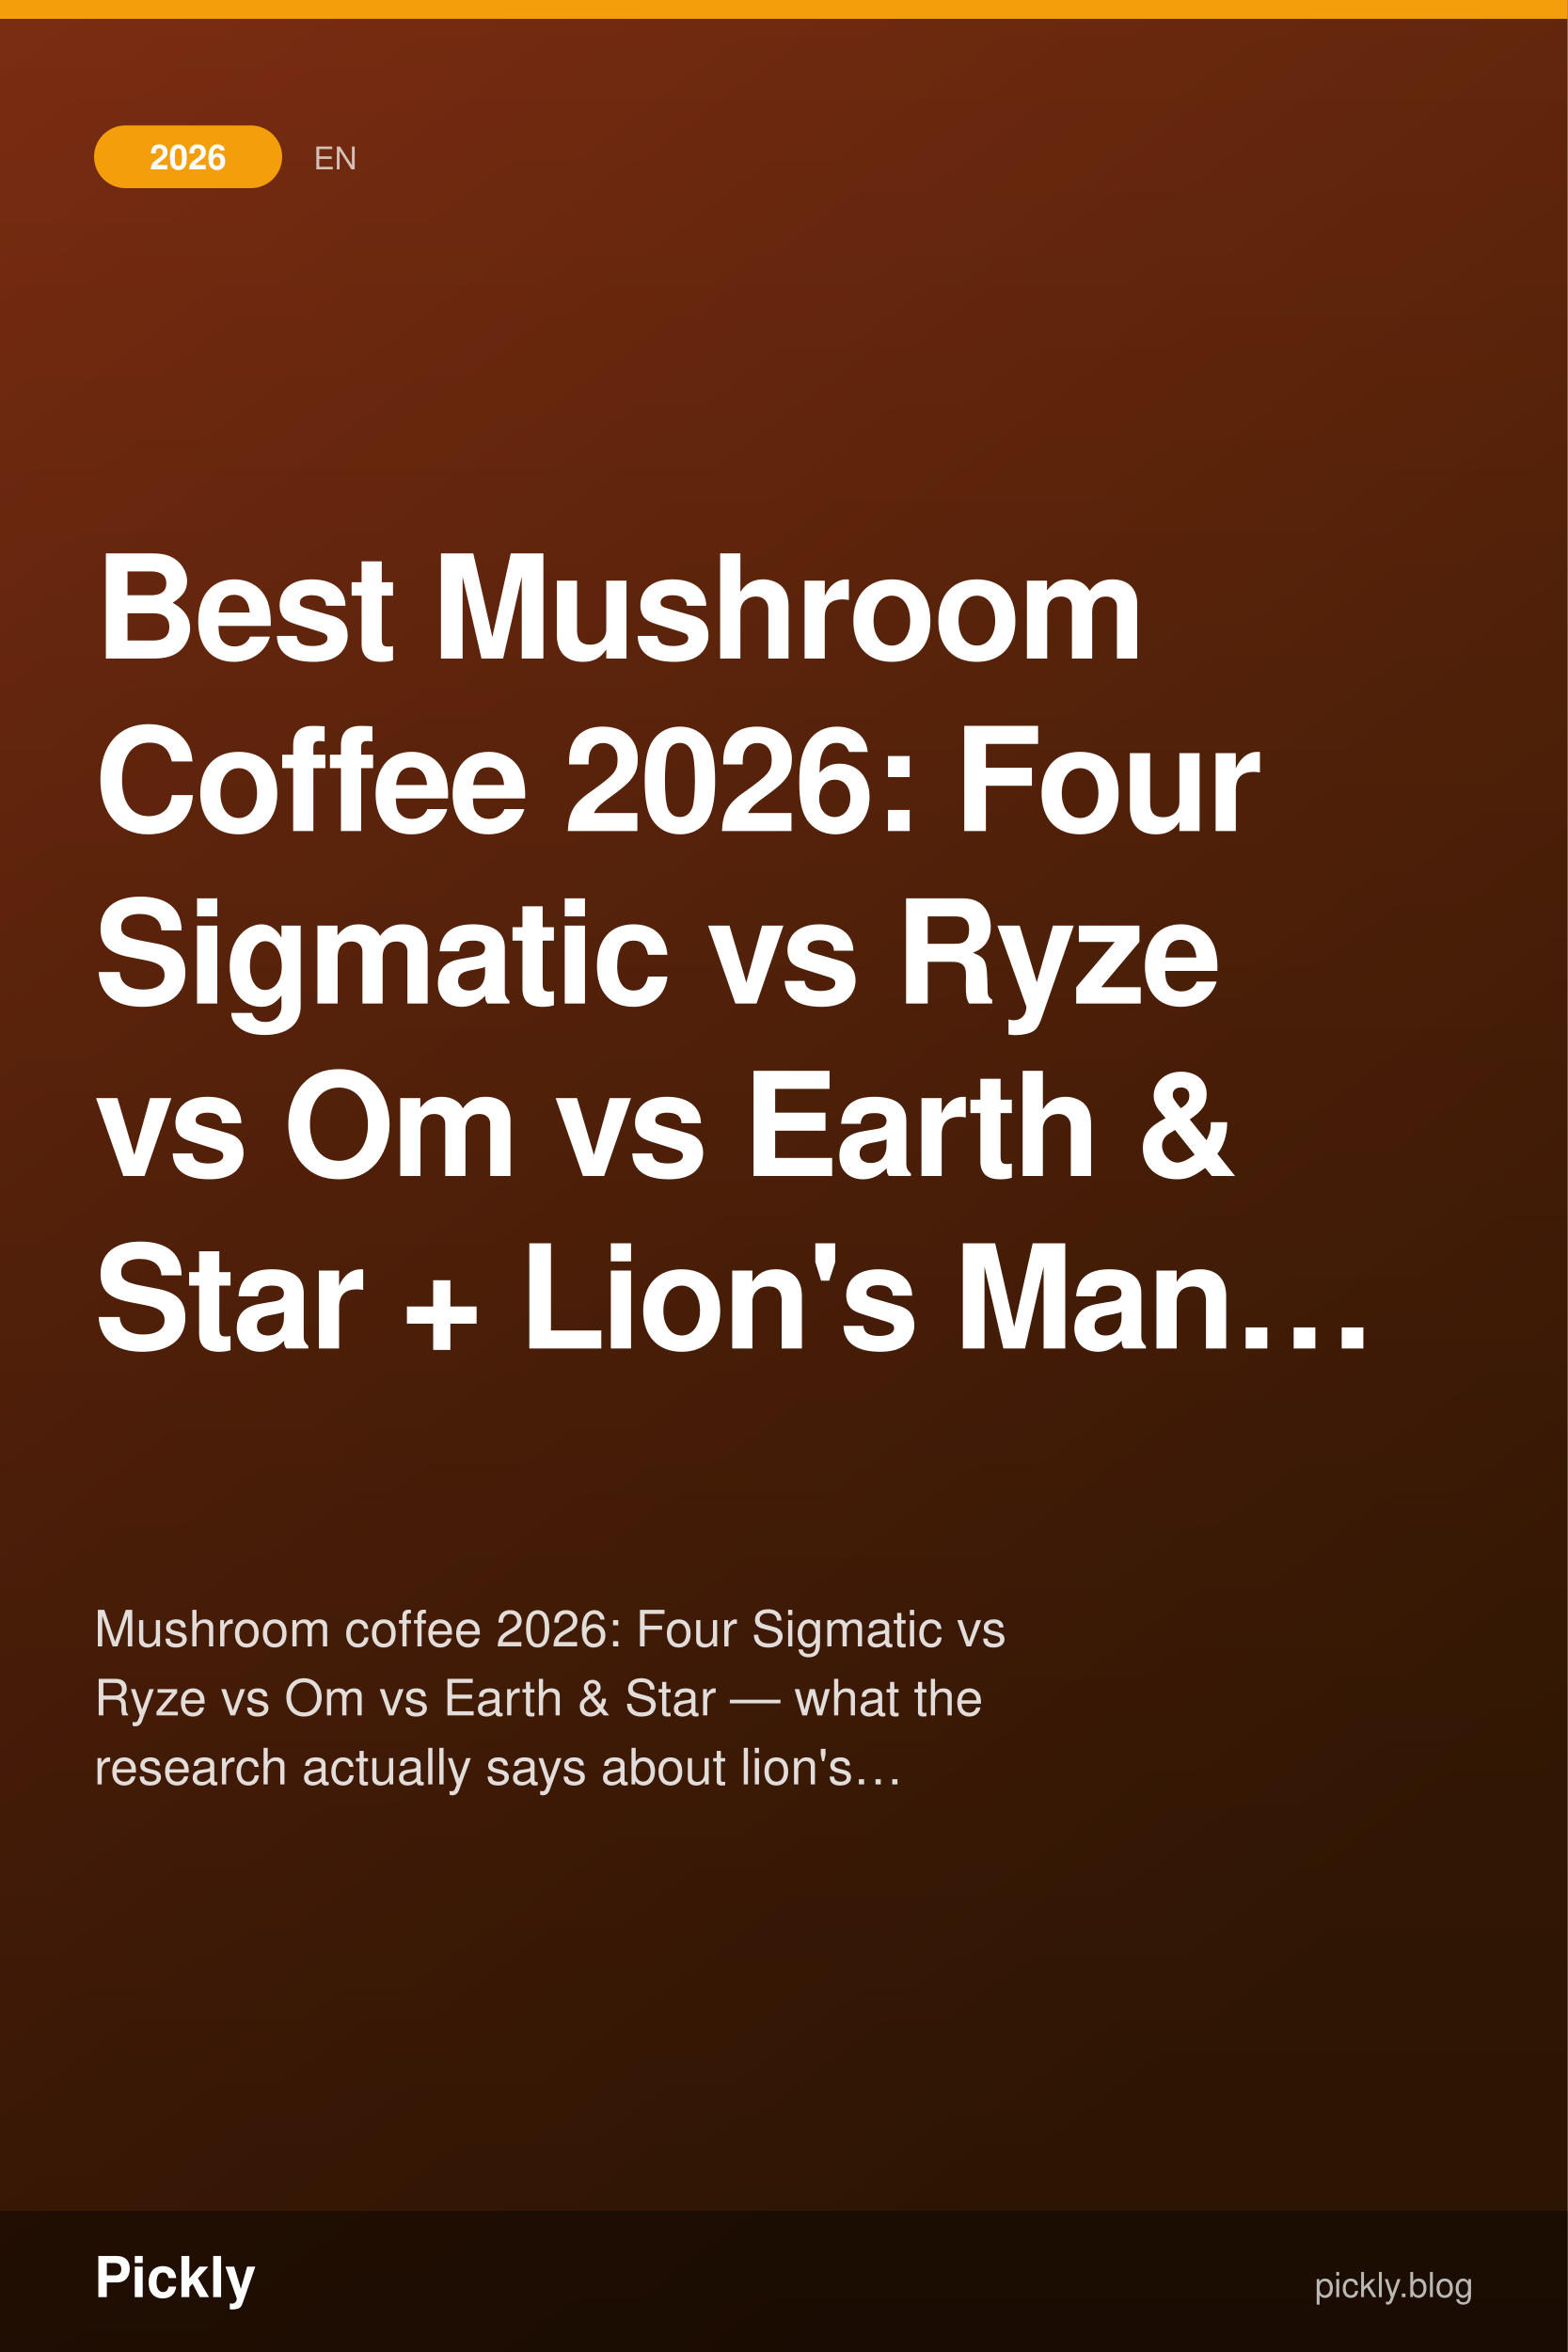
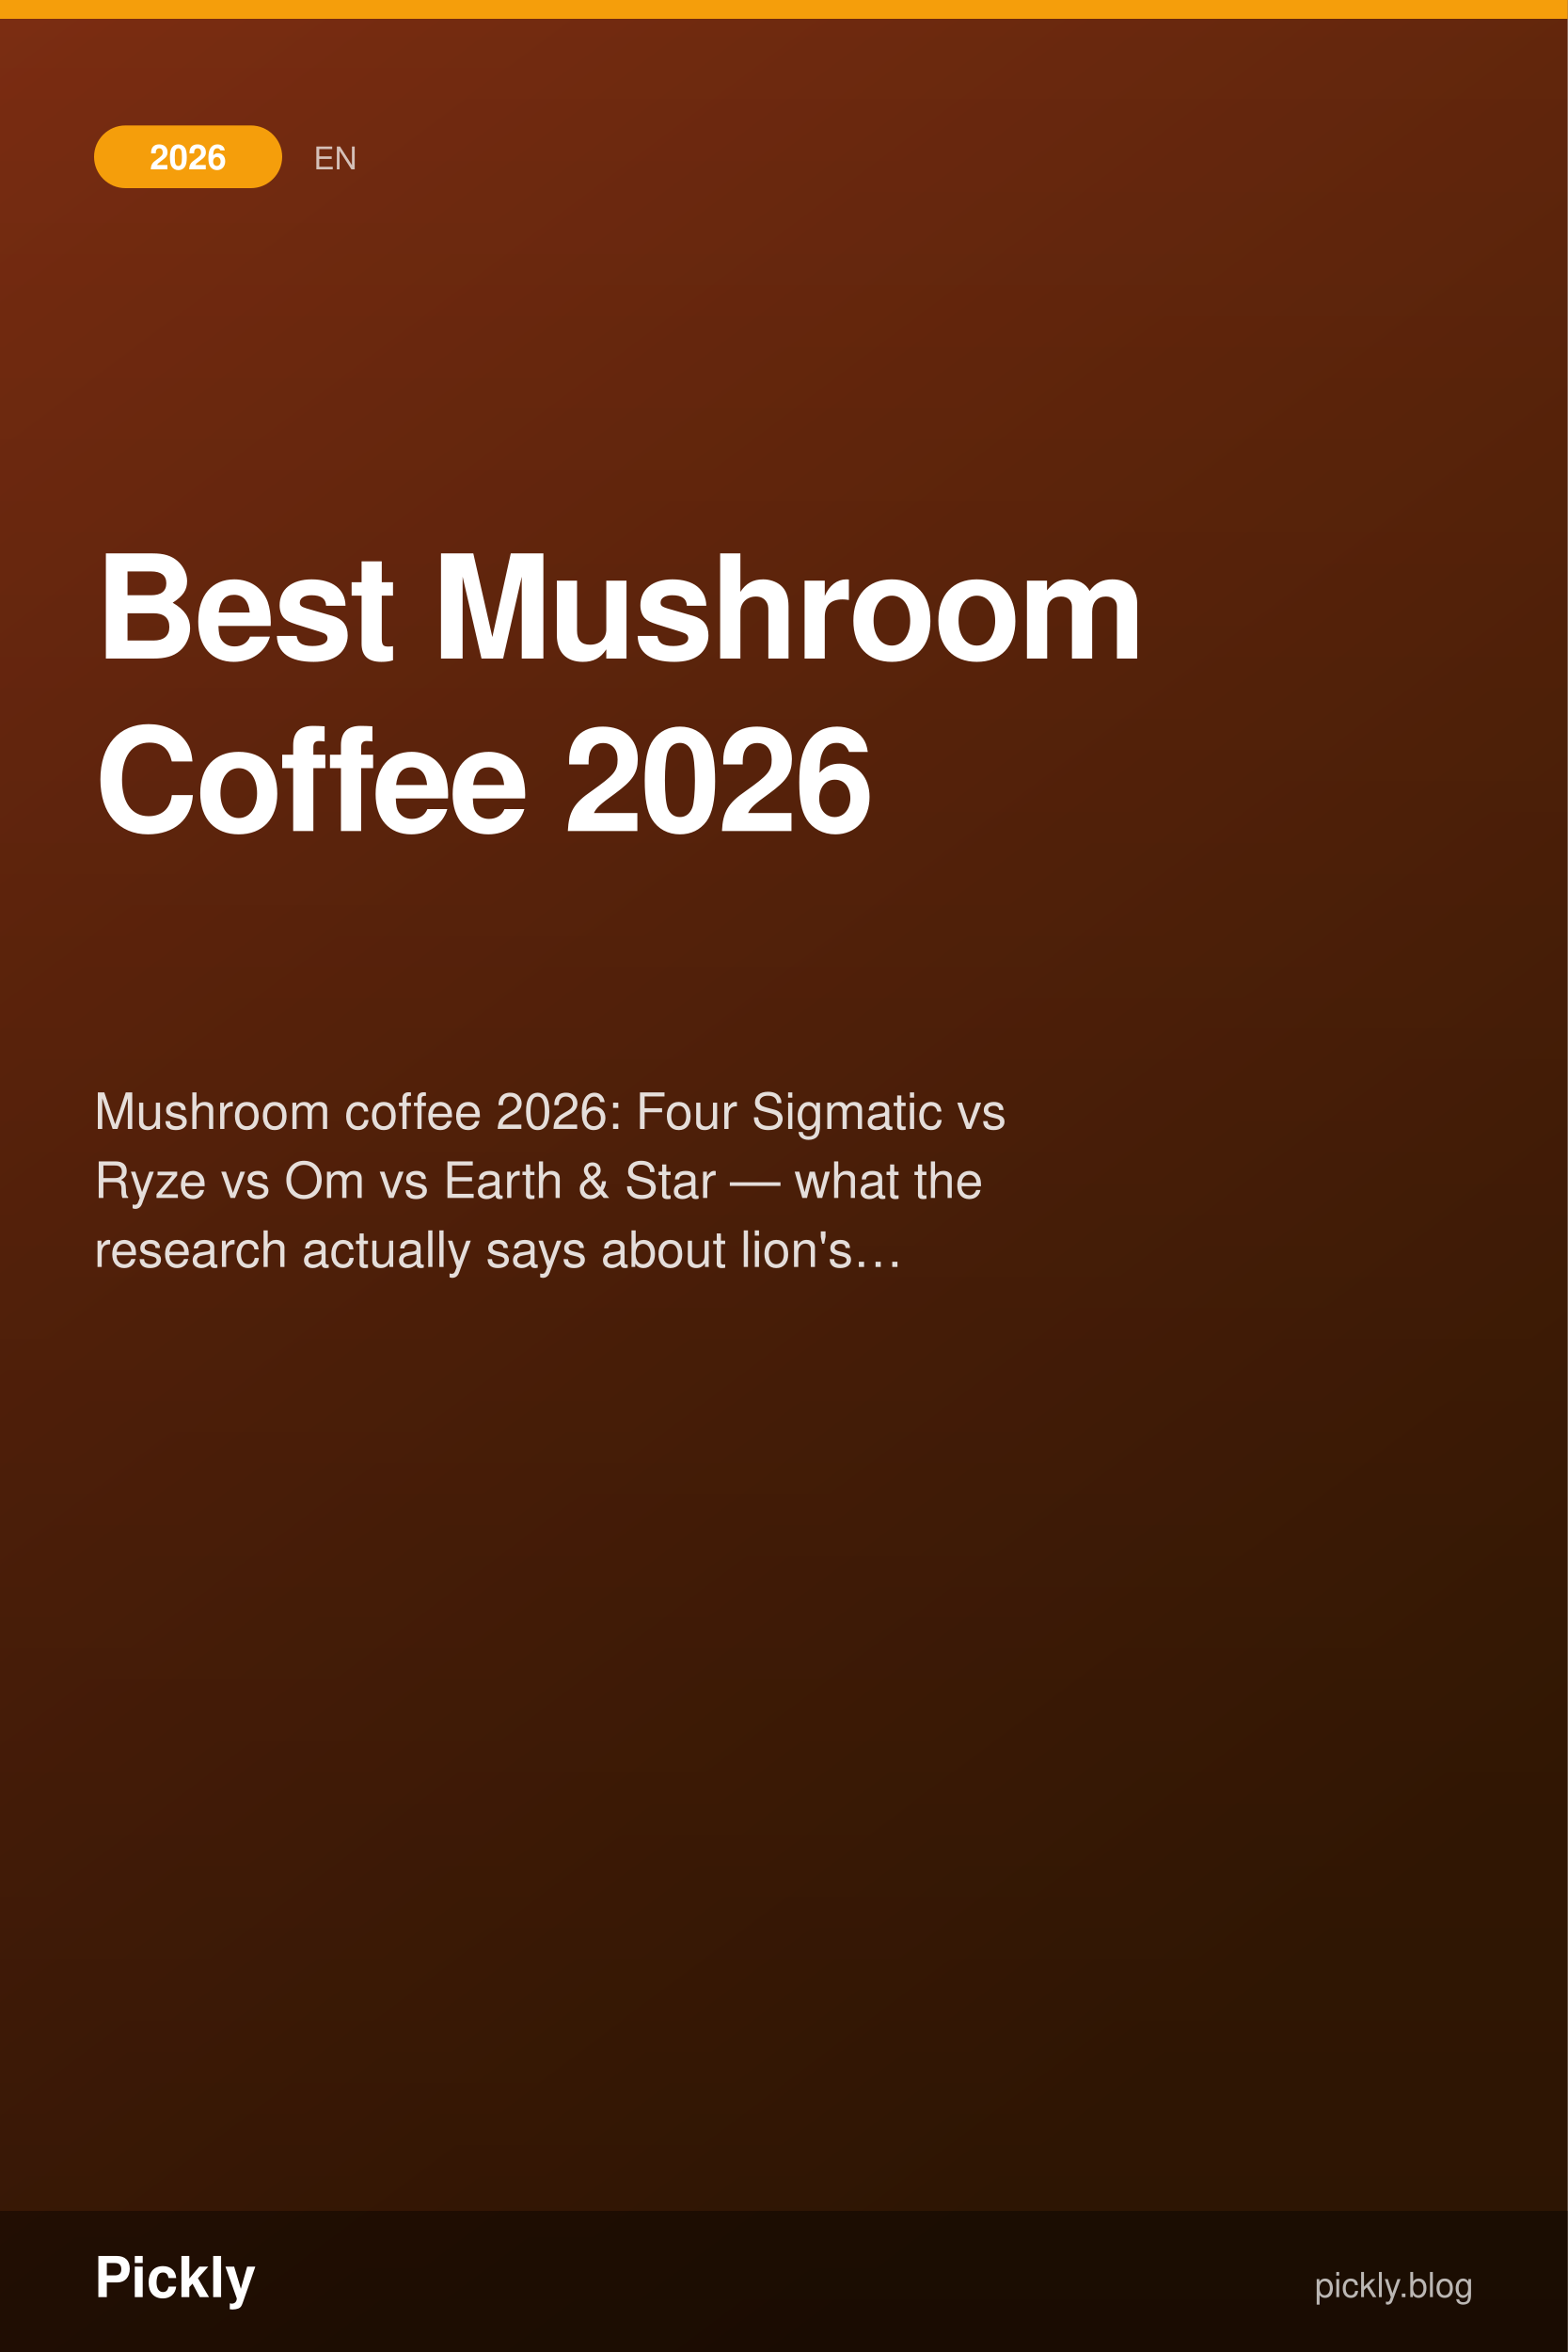
<svg xmlns="http://www.w3.org/2000/svg" width="1000" height="1500" viewBox="0 0 1000 1500">
  <defs>
    <linearGradient id="bg" x1="0" y1="0" x2="0.5" y2="1">
      <stop offset="0" stop-color="#7c2d12" />
      <stop offset="1" stop-color="#3f1d04" />
    </linearGradient>
    <linearGradient id="overlay" x1="0" y1="0" x2="0" y2="1">
      <stop offset="0" stop-color="rgba(0,0,0,0)" />
      <stop offset="1" stop-color="rgba(0,0,0,0.3)" />
    </linearGradient>
  </defs>
  <rect width="1000" height="1500" fill="url(#bg)" />
  <rect width="1000" height="1500" fill="url(#overlay)" />
  <rect x="0" y="0" width="1000" height="12" fill="#f59e0b" />
  <rect x="60" y="80" width="120" height="40" rx="20" fill="#f59e0b" />
  <text x="120" y="108" font-family="'Helvetica Neue', Helvetica, Arial, 'Hiragino Sans GB', 'Hiragino Sans', 'PingFang SC', 'PingFang TC', 'Apple SD Gothic Neo', 'Kohinoor Devanagari', 'Devanagari Sangam MN', 'Geeza Pro', 'SF Arabic', Thonburi, 'Sukhumvit Set', 'Arial Unicode MS', sans-serif" font-size="22" fill="#ffffff" font-weight="700" text-anchor="middle">2026</text>
  <text x="200" y="108" font-family="'Helvetica Neue', Helvetica, Arial, 'Hiragino Sans GB', 'Hiragino Sans', 'PingFang SC', 'PingFang TC', 'Apple SD Gothic Neo', 'Kohinoor Devanagari', 'Devanagari Sangam MN', 'Geeza Pro', 'SF Arabic', Thonburi, 'Sukhumvit Set', 'Arial Unicode MS', sans-serif" font-size="20" fill="rgba(255,255,255,0.7)" font-weight="500">EN</text>
  <text x="60" y="420" font-family="'Helvetica Neue', Helvetica, Arial, 'Hiragino Sans GB', 'Hiragino Sans', 'PingFang SC', 'PingFang TC', 'Apple SD Gothic Neo', 'Kohinoor Devanagari', 'Devanagari Sangam MN', 'Geeza Pro', 'SF Arabic', Thonburi, 'Sukhumvit Set', 'Arial Unicode MS', sans-serif" font-size="92" fill="#ffffff" font-weight="900" letter-spacing="-2" text-anchor="start">Best Mushroom</text>
-   <text x="60" y="530" font-family="'Helvetica Neue', Helvetica, Arial, 'Hiragino Sans GB', 'Hiragino Sans', 'PingFang SC', 'PingFang TC', 'Apple SD Gothic Neo', 'Kohinoor Devanagari', 'Devanagari Sangam MN', 'Geeza Pro', 'SF Arabic', Thonburi, 'Sukhumvit Set', 'Arial Unicode MS', sans-serif" font-size="92" fill="#ffffff" font-weight="900" letter-spacing="-2" text-anchor="start">Coffee 2026: Four</text>
-   <text x="60" y="640" font-family="'Helvetica Neue', Helvetica, Arial, 'Hiragino Sans GB', 'Hiragino Sans', 'PingFang SC', 'PingFang TC', 'Apple SD Gothic Neo', 'Kohinoor Devanagari', 'Devanagari Sangam MN', 'Geeza Pro', 'SF Arabic', Thonburi, 'Sukhumvit Set', 'Arial Unicode MS', sans-serif" font-size="92" fill="#ffffff" font-weight="900" letter-spacing="-2" text-anchor="start">Sigmatic vs Ryze</text>
-   <text x="60" y="750" font-family="'Helvetica Neue', Helvetica, Arial, 'Hiragino Sans GB', 'Hiragino Sans', 'PingFang SC', 'PingFang TC', 'Apple SD Gothic Neo', 'Kohinoor Devanagari', 'Devanagari Sangam MN', 'Geeza Pro', 'SF Arabic', Thonburi, 'Sukhumvit Set', 'Arial Unicode MS', sans-serif" font-size="92" fill="#ffffff" font-weight="900" letter-spacing="-2" text-anchor="start">vs Om vs Earth &amp;</text>
-   <text x="60" y="860" font-family="'Helvetica Neue', Helvetica, Arial, 'Hiragino Sans GB', 'Hiragino Sans', 'PingFang SC', 'PingFang TC', 'Apple SD Gothic Neo', 'Kohinoor Devanagari', 'Devanagari Sangam MN', 'Geeza Pro', 'SF Arabic', Thonburi, 'Sukhumvit Set', 'Arial Unicode MS', sans-serif" font-size="92" fill="#ffffff" font-weight="900" letter-spacing="-2" text-anchor="start">Star + Lion's Man…</text>
-   <text x="60" y="1050" font-family="'Helvetica Neue', Helvetica, Arial, 'Hiragino Sans GB', 'Hiragino Sans', 'PingFang SC', 'PingFang TC', 'Apple SD Gothic Neo', 'Kohinoor Devanagari', 'Devanagari Sangam MN', 'Geeza Pro', 'SF Arabic', Thonburi, 'Sukhumvit Set', 'Arial Unicode MS', sans-serif" font-size="32" fill="rgba(255,255,255,0.85)" font-weight="400" text-anchor="start">Mushroom coffee 2026: Four Sigmatic vs</text>
-   <text x="60" y="1094" font-family="'Helvetica Neue', Helvetica, Arial, 'Hiragino Sans GB', 'Hiragino Sans', 'PingFang SC', 'PingFang TC', 'Apple SD Gothic Neo', 'Kohinoor Devanagari', 'Devanagari Sangam MN', 'Geeza Pro', 'SF Arabic', Thonburi, 'Sukhumvit Set', 'Arial Unicode MS', sans-serif" font-size="32" fill="rgba(255,255,255,0.85)" font-weight="400" text-anchor="start">Ryze vs Om vs Earth &amp; Star — what the</text>
-   <text x="60" y="1138" font-family="'Helvetica Neue', Helvetica, Arial, 'Hiragino Sans GB', 'Hiragino Sans', 'PingFang SC', 'PingFang TC', 'Apple SD Gothic Neo', 'Kohinoor Devanagari', 'Devanagari Sangam MN', 'Geeza Pro', 'SF Arabic', Thonburi, 'Sukhumvit Set', 'Arial Unicode MS', sans-serif" font-size="32" fill="rgba(255,255,255,0.85)" font-weight="400" text-anchor="start">research actually says about lion's…</text>
+   <text x="60" y="530" font-family="'Helvetica Neue', Helvetica, Arial, 'Hiragino Sans GB', 'Hiragino Sans', 'PingFang SC', 'PingFang TC', 'Apple SD Gothic Neo', 'Kohinoor Devanagari', 'Devanagari Sangam MN', 'Geeza Pro', 'SF Arabic', Thonburi, 'Sukhumvit Set', 'Arial Unicode MS', sans-serif" font-size="92" fill="#ffffff" font-weight="900" letter-spacing="-2" text-anchor="start">Coffee 2026</text>
+   <text x="60" y="720" font-family="'Helvetica Neue', Helvetica, Arial, 'Hiragino Sans GB', 'Hiragino Sans', 'PingFang SC', 'PingFang TC', 'Apple SD Gothic Neo', 'Kohinoor Devanagari', 'Devanagari Sangam MN', 'Geeza Pro', 'SF Arabic', Thonburi, 'Sukhumvit Set', 'Arial Unicode MS', sans-serif" font-size="32" fill="rgba(255,255,255,0.85)" font-weight="400" text-anchor="start">Mushroom coffee 2026: Four Sigmatic vs</text>
+   <text x="60" y="764" font-family="'Helvetica Neue', Helvetica, Arial, 'Hiragino Sans GB', 'Hiragino Sans', 'PingFang SC', 'PingFang TC', 'Apple SD Gothic Neo', 'Kohinoor Devanagari', 'Devanagari Sangam MN', 'Geeza Pro', 'SF Arabic', Thonburi, 'Sukhumvit Set', 'Arial Unicode MS', sans-serif" font-size="32" fill="rgba(255,255,255,0.85)" font-weight="400" text-anchor="start">Ryze vs Om vs Earth &amp; Star — what the</text>
+   <text x="60" y="808" font-family="'Helvetica Neue', Helvetica, Arial, 'Hiragino Sans GB', 'Hiragino Sans', 'PingFang SC', 'PingFang TC', 'Apple SD Gothic Neo', 'Kohinoor Devanagari', 'Devanagari Sangam MN', 'Geeza Pro', 'SF Arabic', Thonburi, 'Sukhumvit Set', 'Arial Unicode MS', sans-serif" font-size="32" fill="rgba(255,255,255,0.85)" font-weight="400" text-anchor="start">research actually says about lion's…</text>
  <rect x="0" y="1410" width="1000" height="90" fill="rgba(0,0,0,0.4)" />
  <text x="60" y="1465" font-family="'Helvetica Neue', Helvetica, Arial, 'Hiragino Sans GB', 'Hiragino Sans', 'PingFang SC', 'PingFang TC', 'Apple SD Gothic Neo', 'Kohinoor Devanagari', 'Devanagari Sangam MN', 'Geeza Pro', 'SF Arabic', Thonburi, 'Sukhumvit Set', 'Arial Unicode MS', sans-serif" font-size="36" fill="#ffffff" font-weight="800">Pickly</text>
  <text x="940" y="1465" font-family="'Helvetica Neue', Helvetica, Arial, 'Hiragino Sans GB', 'Hiragino Sans', 'PingFang SC', 'PingFang TC', 'Apple SD Gothic Neo', 'Kohinoor Devanagari', 'Devanagari Sangam MN', 'Geeza Pro', 'SF Arabic', Thonburi, 'Sukhumvit Set', 'Arial Unicode MS', sans-serif" font-size="22" fill="rgba(255,255,255,0.7)" font-weight="500" text-anchor="end">pickly.blog</text>
</svg>
